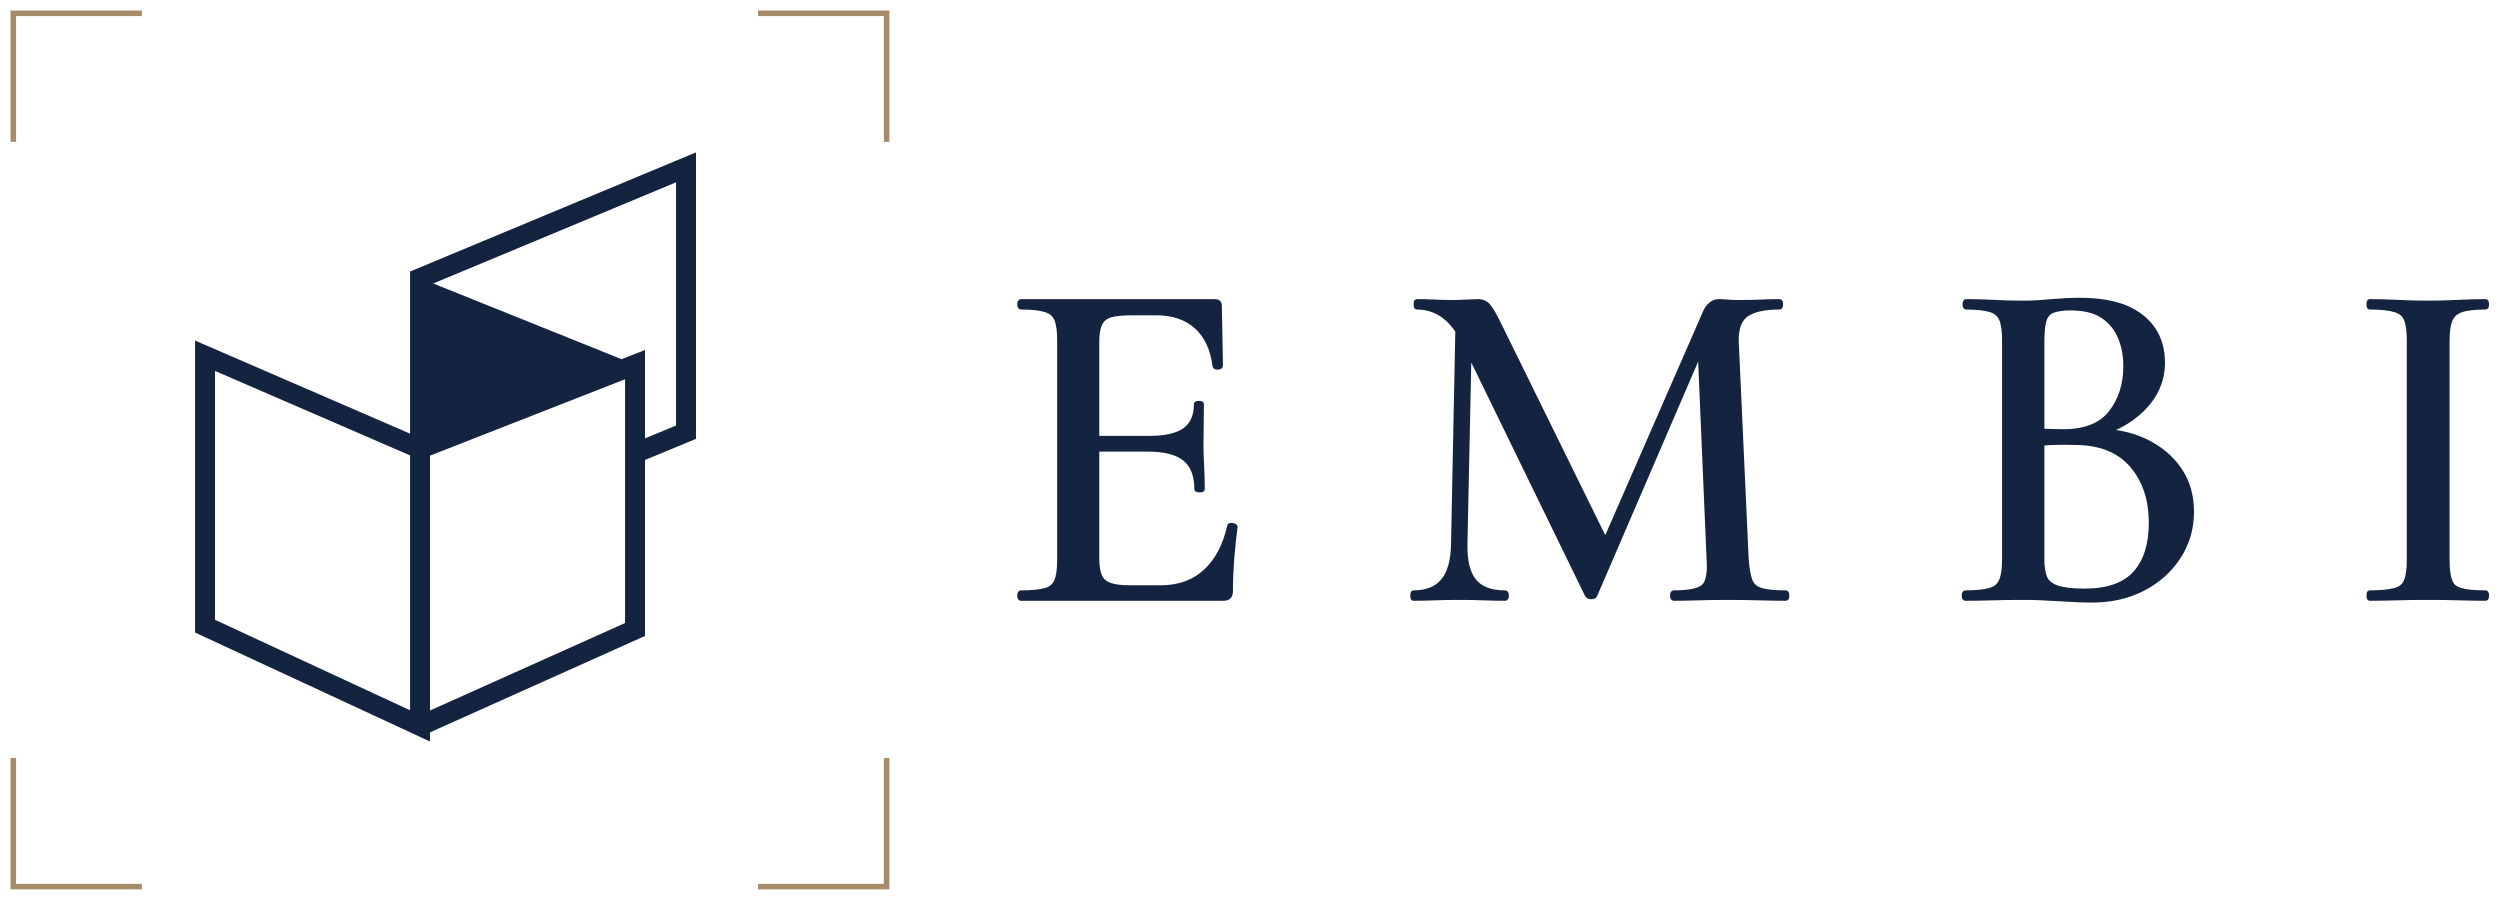
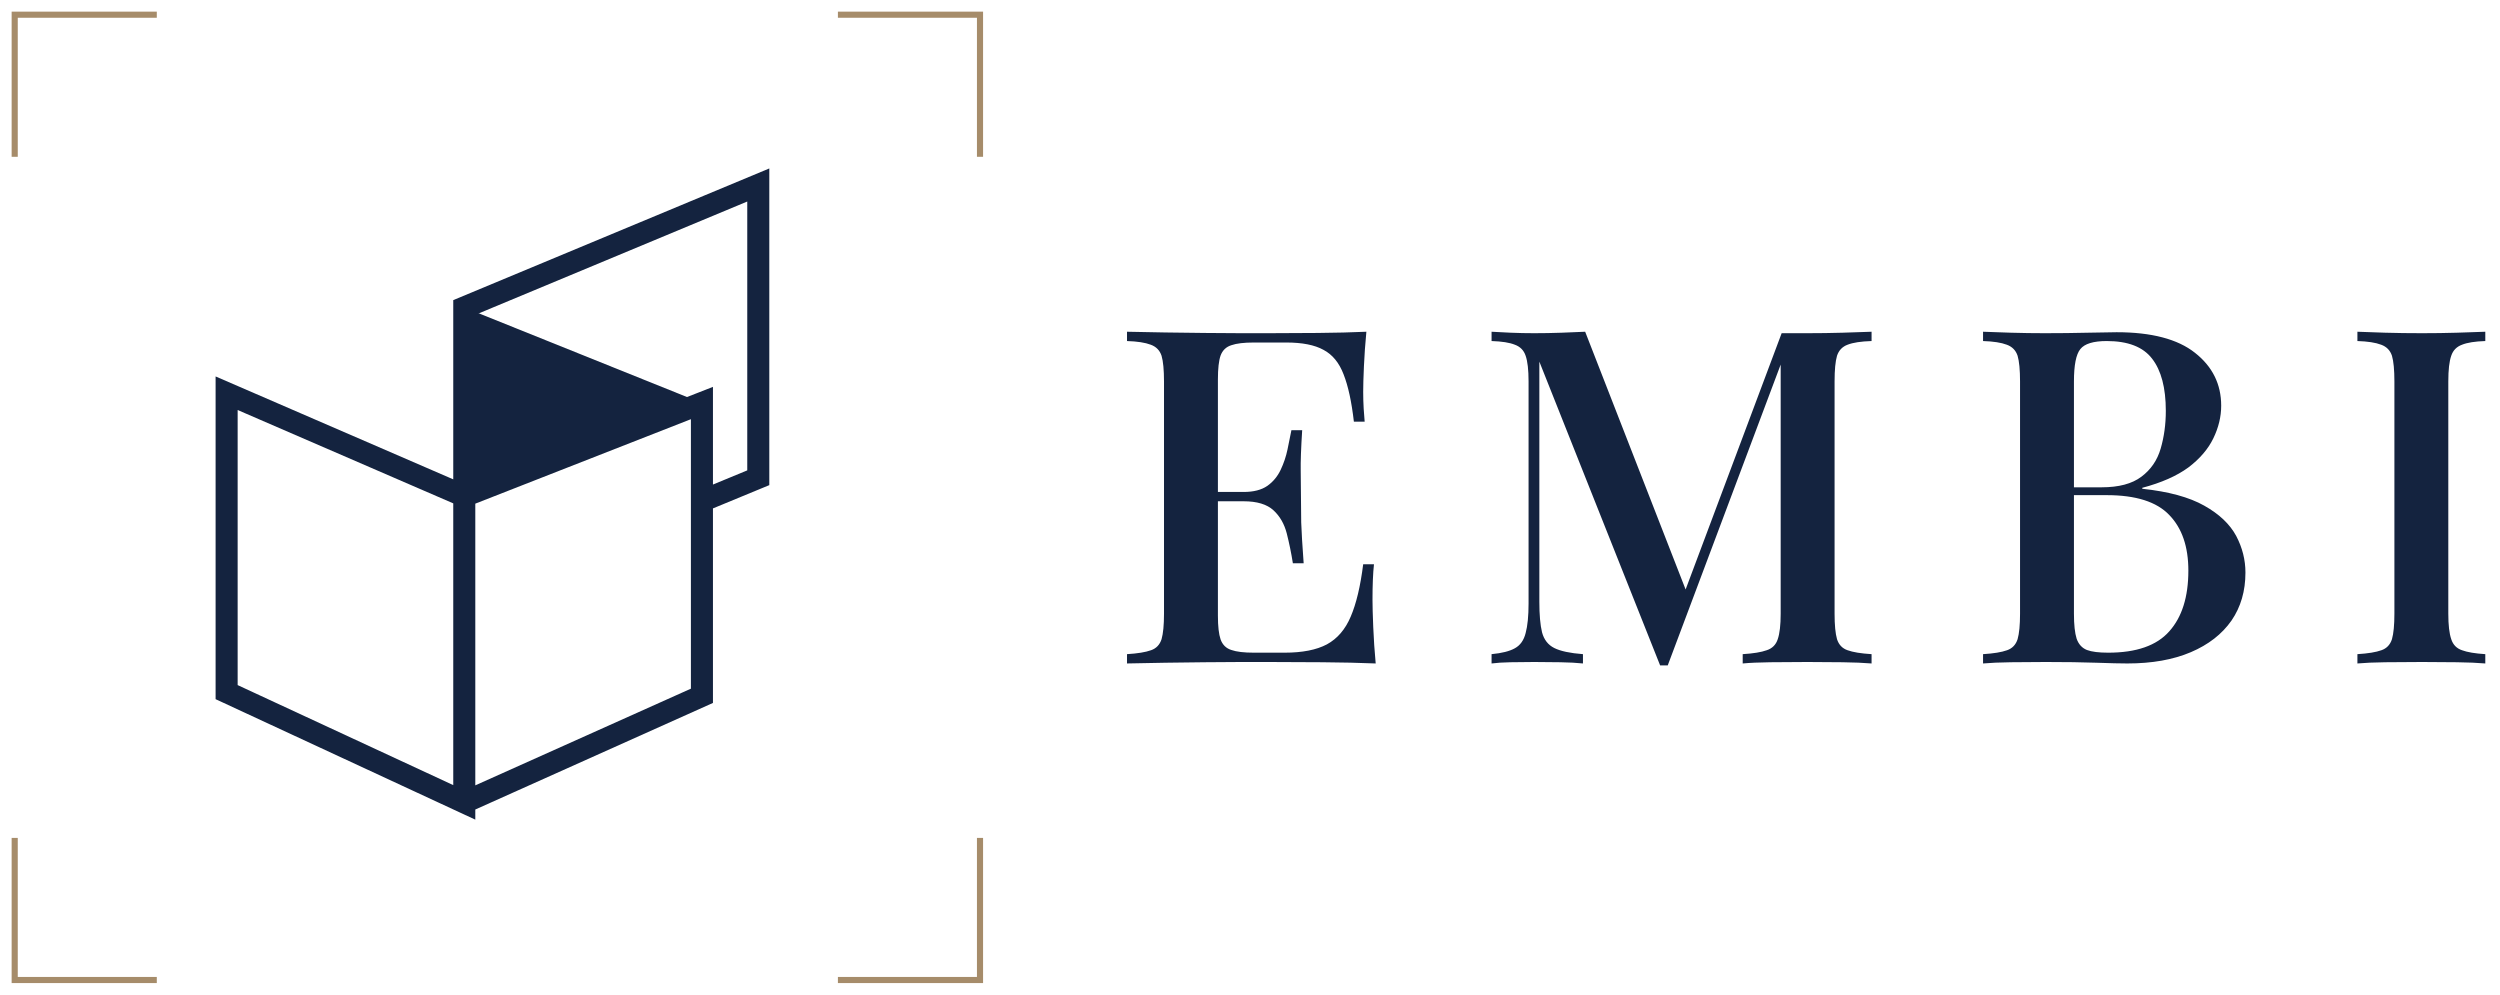
- <svg xmlns="http://www.w3.org/2000/svg" viewBox="-6 -6 1127.9 406" color="#14233f">
+ <svg xmlns="http://www.w3.org/2000/svg" viewBox="-6 -6 1020.4 406" color="#14233f">
  <path d="M0 58V0H58M336 0H394V58M394 336V394H336M58 394H0V336" fill="none" stroke="#a68c6a" stroke-width="2.5" />
  <path d="M86.5 154.5L183.5 196.5L183.5 321.5L86.5 276.5Z M183.5 196.5L280.5 158.5L280.5 278L183.5 321.5 M183.5 196.5L183.5 119.5L303.5 69.5L303.5 189L280.5 198.5" fill="none" stroke="currentColor" stroke-width="9" stroke-linejoin="miter" stroke-miterlimit="4" />
  <path d="M183.5 119.5L280.5 158.5L183.5 196.5Z" fill="currentColor" />
-   <path d="M546 264H454.6Q454 264 454 262.7Q454 261.4 454.6 261.4Q461.9 261.4 465.7 260.3Q469.4 259.3 470.7 256Q472 252.8 472 246.6V147.4Q472 141.2 470.7 138.1Q469.4 134.9 465.7 133.8Q461.9 132.6 454.6 132.6Q454 132.6 454 131.3Q454 130 454.6 130H542.1Q544.2 130 544.2 131.9L544.7 159Q544.7 159.6 543.5 159.7Q542.3 159.8 542.1 159.2Q540.6 147.4 533.7 141.3Q526.9 135.2 515.7 135.2H504.8Q498.4 135.2 494.9 136.2Q491.5 137.3 490.2 140.2Q488.9 143.1 488.9 148.2V245.8Q488.9 250.9 490.1 253.8Q491.3 256.7 494.5 257.9Q497.7 259.1 503.5 259.1H517.7Q529.9 259.1 537.8 251.9Q545.7 244.7 548.7 231.4Q548.7 230.8 550 231Q551.3 231.2 551.3 231.8Q550.5 237.6 549.8 245.8Q549.2 253.9 549.2 260.8Q549.2 264 546 264ZM533.9 214.7Q533.9 205.5 528.7 201.1Q523.4 196.7 511.9 196.7H480.8V191.7H512.5Q523.4 191.7 528.6 188Q533.7 184.2 533.7 176.3Q533.7 175.9 534.9 175.9Q536.1 175.9 536.1 176.3Q536.1 183 536 186.6Q535.9 190.2 535.9 194.3Q535.9 199.3 536.2 204.2Q536.5 209.1 536.5 214.7Q536.5 215.1 535.2 215.1Q533.9 215.1 533.9 214.7ZM649.7 239.5 651.8 134.9 657.2 135.4 655 239.5Q654.8 250.7 659 256Q663.2 261.4 673.1 261.4Q673.7 261.4 673.7 262.7Q673.7 264 673.1 264Q668.3 264 663.4 263.8Q658.5 263.6 652.3 263.6Q646.5 263.6 641.3 263.8Q636.2 264 631.7 264Q631.3 264 631.3 262.7Q631.3 261.4 631.7 261.4Q640.7 261.4 645.1 256Q649.5 250.7 649.7 239.5ZM799.7 261.4Q800.2 261.4 800.2 262.7Q800.2 264 799.7 264Q794.4 264 787.7 263.8Q781.1 263.6 773.6 263.6Q766.5 263.6 760.3 263.8Q754.1 264 749.1 264Q748.5 264 748.5 262.7Q748.5 261.4 749.1 261.4Q759.6 261.4 762.6 258.6Q765.6 255.8 765 246.6L760.7 145.7L769.1 133.7L713.6 262.5Q713.3 263.3 712 263.3Q710.6 263.3 710.1 262.5L654.2 147.8Q646.7 132.6 633.2 132.6Q632.8 132.6 632.8 131.3Q632.8 130 633.2 130Q637 130 641.2 130.2Q645.4 130.4 648.4 130.4Q652.5 130.4 655.8 130.2Q659.1 130 660.8 130Q663.8 130 665.5 132.1Q667.3 134.1 670.7 141.2L719.3 240L711.4 253.7L763.1 135.4Q764.1 132.8 765.8 131.4Q767.4 130 769.5 130Q771 130 773.3 130.2Q775.5 130.4 778.5 130.4Q784.5 130.4 788.6 130.2Q792.7 130 796.9 130Q797.4 130 797.4 131.3Q797.4 132.6 796.9 132.6Q786.6 132.6 781.9 135.9Q777.2 139.2 777.4 148L781.9 246.6Q782.4 252.8 783.6 256Q784.9 259.3 788.6 260.3Q792.2 261.4 799.7 261.4ZM936.3 191.1 938.6 188.3Q951.9 188.3 961.9 193Q971.8 197.8 977.3 205.9Q982.8 214 982.8 224.8Q982.8 236.1 976.9 245.2Q971 254.3 960.8 259.6Q950.6 264.8 938 264.8Q931.5 264.8 922.8 264.2Q914 263.6 906.7 263.6Q899.4 263.6 892.7 263.8Q886.1 264 880.7 264Q880.1 264 880.1 262.7Q880.1 261.4 880.7 261.4Q887.8 261.4 891.7 260.3Q895.5 259.3 896.9 256Q898.3 252.8 898.3 246.6V147.4Q898.3 141.2 897 138.1Q895.7 134.9 892 133.8Q888.2 132.6 881 132.6Q880.5 132.6 880.5 131.3Q880.5 130 881 130Q886.3 130 892.9 130.3Q899.4 130.7 906.7 130.7Q912.5 130.7 919.5 130Q926.6 129.4 932.2 129.4Q945 129.4 953.3 132.9Q961.5 136.5 965.6 142.8Q969.7 149.1 969.7 157.5Q969.7 169.5 960.7 178.5Q951.7 187.5 936.3 191.1ZM928.1 133Q923.4 133 920.5 134Q917.6 134.9 916.4 138.1Q915.3 141.2 915.3 147.8V189.8L908.2 188.1Q915 188.5 919.5 188.6Q924 188.7 924.7 188.7Q939.7 188.7 946.3 180.2Q953 171.6 953 159.2Q953 151.5 950.3 145.6Q947.6 139.7 942.3 136.3Q936.9 133 928.1 133ZM934.5 260.6Q950.2 260.6 957.4 252.5Q964.5 244.5 964.5 229.9Q964.5 214 955.8 203.9Q947 193.7 930 193.7Q925.8 193.5 920.2 193.7Q914.6 193.9 908.8 194.7L915.3 192.4V246.6Q915.3 251.5 916.6 254.7Q918 257.8 922.2 259.2Q926.4 260.6 934.5 260.6ZM1098.1 246.6Q1098.1 252.8 1099.3 256Q1100.4 259.3 1104.2 260.3Q1107.9 261.4 1115.4 261.4Q1115.9 261.4 1115.9 262.7Q1115.9 264 1115.4 264Q1110.1 264 1103.5 263.8Q1097 263.6 1089.3 263.6Q1081.8 263.6 1075.1 263.8Q1068.5 264 1063.1 264Q1062.7 264 1062.7 262.7Q1062.7 261.4 1063.1 261.4Q1070.6 261.4 1074.5 260.3Q1078.4 259.3 1079.6 256Q1080.9 252.8 1080.9 246.6V147.4Q1080.9 141.2 1079.6 138.1Q1078.4 134.9 1074.5 133.8Q1070.6 132.6 1063.1 132.6Q1062.7 132.6 1062.7 131.3Q1062.7 130 1063.1 130Q1068.5 130 1075.1 130.3Q1081.8 130.7 1089.3 130.7Q1097 130.7 1103.7 130.3Q1110.3 130 1115.4 130Q1115.9 130 1115.9 131.3Q1115.9 132.6 1115.4 132.6Q1107.9 132.6 1104.3 133.9Q1100.7 135.2 1099.4 138.4Q1098.1 141.6 1098.1 147.8Z" fill="currentColor" stroke="currentColor" stroke-width="2.1" stroke-linejoin="round" />
+   <path class="logo__word" d="M551.7 129.4L551.7 129.4Q551.0 136.7 550.7 143.5Q550.4 150.2 550.4 153.9Q550.4 157.5 550.6 160.8Q550.8 164.0 551.0 166.1L551.0 166.1L546.6 166.1Q545.2 153.9 542.4 146.8Q539.7 139.7 534.2 136.8Q528.8 133.8 519.0 133.8L519.0 133.8L505.8 133.8Q499.7 133.8 496.6 134.9Q493.4 135.9 492.2 139.1Q491.1 142.2 491.1 148.9L491.1 148.9L491.1 194.8L501.6 194.8Q507.7 194.8 511.3 192.3Q514.8 189.8 516.7 185.8Q518.6 181.8 519.5 177.5Q520.4 173.2 521.1 169.6L521.1 169.6L525.5 169.6Q524.8 180.5 524.9 186.2Q525.0 191.9 525.0 196.7Q525.0 201.5 525.1 207.2Q525.3 213.0 526.1 223.9L526.1 223.9L521.7 223.9Q520.7 217.6 519.2 211.7Q517.7 205.9 513.8 202.3Q509.8 198.6 501.6 198.6L501.6 198.6L491.1 198.6L491.1 245.3Q491.1 251.8 492.2 255.0Q493.4 258.3 496.6 259.3Q499.7 260.4 505.8 260.4L505.8 260.4L518.3 260.4Q529.2 260.4 535.6 257.0Q542.0 253.5 545.3 245.7Q548.7 237.8 550.4 224.3L550.4 224.3L554.8 224.3Q554.2 229.8 554.2 238.8L554.2 238.8Q554.2 242.6 554.5 249.9Q554.8 257.2 555.5 264.8L555.5 264.8Q545.8 264.4 533.6 264.3Q521.3 264.2 511.8 264.2L511.8 264.2L500.5 264.2Q493.6 264.2 485.7 264.3Q477.7 264.4 469.6 264.5Q461.5 264.6 454 264.8L454 264.8L454 261.0Q460.5 260.6 463.8 259.4Q467.0 258.3 468.1 254.9Q469.1 251.4 469.1 244.5L469.1 244.5L469.1 149.7Q469.1 142.6 468.1 139.2Q467.0 135.9 463.7 134.7Q460.3 133.4 454 133.2L454 133.2L454 129.4Q461.5 129.6 469.6 129.7Q477.7 129.8 485.7 129.9Q493.6 130.0 500.5 130.0L500.5 130.0L511.8 130.0Q520.6 130.0 531.7 129.9Q542.9 129.8 551.7 129.4ZM757.9 129.4L757.9 129.4L757.9 133.2Q751.4 133.4 748.1 134.7Q744.9 135.9 743.8 139.2Q742.8 142.6 742.8 149.7L742.8 149.7L742.8 244.5Q742.8 251.4 743.8 254.9Q744.9 258.3 748.1 259.4Q751.4 260.6 757.9 261.0L757.9 261.0L757.9 264.8Q753.1 264.4 746.0 264.3Q739.0 264.2 731.7 264.2L731.7 264.2Q723.7 264.2 716.6 264.3Q709.5 264.4 705.3 264.8L705.3 264.8L705.3 261.0Q711.8 260.6 715.1 259.4Q718.5 258.3 719.6 254.9Q720.8 251.4 720.8 244.5L720.8 244.5L720.8 142.8L674.7 265.6L671.6 265.6L622.3 141.6L622.3 239.6Q622.3 247.6 623.4 252.1Q624.6 256.6 628.4 258.5Q632.2 260.4 640.1 261.0L640.1 261.0L640.1 264.8Q636.4 264.4 630.8 264.3Q625.2 264.2 620.2 264.2L620.2 264.2Q615.4 264.2 610.6 264.3Q605.8 264.4 602.8 264.8L602.8 264.8L602.8 261.0Q609.1 260.4 612.3 258.6Q615.6 256.8 616.7 252.4Q617.9 248.0 617.9 240.3L617.9 240.3L617.9 149.7Q617.9 142.6 616.7 139.2Q615.6 135.9 612.3 134.7Q609.1 133.4 602.8 133.2L602.8 133.2L602.8 129.4Q605.8 129.6 610.6 129.8Q615.4 130.0 620.2 130.0L620.2 130.0Q625.7 130.0 631.4 129.8Q637.0 129.6 641.0 129.4L641.0 129.4L682.0 234.6L721.2 130.0L731.7 130.0Q739.0 130.0 746.0 129.8Q753.1 129.6 757.9 129.4ZM803.4 133.2L803.4 129.4Q807.8 129.6 814.8 129.8Q821.8 130.0 828.6 130.0L828.6 130.0Q837.8 130.0 846.1 129.8Q854.5 129.6 857.9 129.6L857.9 129.6Q879.3 129.6 889.9 138.0Q900.6 146.4 900.6 159.6L900.6 159.6Q900.6 166.3 897.4 172.9Q894.2 179.5 887.2 184.8Q880.1 190.0 868.4 193.1L868.4 193.1L868.4 193.5Q884.5 195.2 893.7 200.4Q902.8 205.5 906.7 212.7Q910.5 219.9 910.5 227.7L910.5 227.7Q910.5 239.0 904.8 247.3Q899.0 255.6 888.2 260.2Q877.4 264.8 862.3 264.8L862.3 264.8Q858.1 264.8 849.6 264.5Q841.1 264.2 829.0 264.2L829.0 264.2Q821.8 264.2 814.8 264.3Q807.8 264.4 803.4 264.8L803.4 264.8L803.4 261.0Q809.9 260.6 813.2 259.4Q816.4 258.3 817.5 254.9Q818.5 251.4 818.5 244.5L818.5 244.5L818.5 149.7Q818.5 142.6 817.5 139.2Q816.4 135.9 813.1 134.7Q809.7 133.4 803.4 133.2L803.4 133.2ZM853.9 196.1L840.5 196.1L840.5 244.5Q840.5 251.2 841.6 254.7Q842.8 258.1 845.8 259.3Q848.7 260.4 854.5 260.4L854.5 260.4Q871.7 260.4 879.4 251.7Q887.2 243.0 887.2 226.9L887.2 226.9Q887.2 212.2 879.4 204.2Q871.7 196.1 853.9 196.1L853.9 196.1ZM853.9 133.2L853.9 133.2Q845.7 133.2 843.1 136.5Q840.5 139.7 840.5 149.7L840.5 149.7L840.5 192.9L851.8 192.9Q862.3 192.9 868.0 188.6Q873.8 184.3 875.9 177.1Q878.0 169.9 878.0 161.7L878.0 161.7Q878.0 147.6 872.4 140.4Q866.9 133.2 853.9 133.2ZM1008.4 129.4L1008.4 129.4L1008.4 133.2Q1002.1 133.4 998.9 134.7Q995.6 135.9 994.5 139.2Q993.3 142.6 993.3 149.7L993.3 149.7L993.3 244.5Q993.3 251.4 994.5 254.9Q995.6 258.3 998.9 259.4Q1002.1 260.6 1008.4 261.0L1008.4 261.0L1008.4 264.8Q1003.8 264.4 996.8 264.3Q989.9 264.2 982.6 264.2L982.6 264.2Q974.6 264.2 967.6 264.3Q960.6 264.4 956.2 264.8L956.2 264.8L956.2 261.0Q962.7 260.6 966.0 259.4Q969.2 258.3 970.3 254.9Q971.3 251.4 971.3 244.5L971.3 244.5L971.3 149.7Q971.3 142.6 970.3 139.2Q969.2 135.9 965.9 134.7Q962.5 133.4 956.2 133.2L956.2 133.2L956.2 129.4Q960.6 129.6 967.6 129.8Q974.6 130.0 982.6 130.0L982.6 130.0Q989.9 130.0 996.8 129.8Q1003.8 129.6 1008.4 129.4Z" fill="currentColor" />
</svg>
